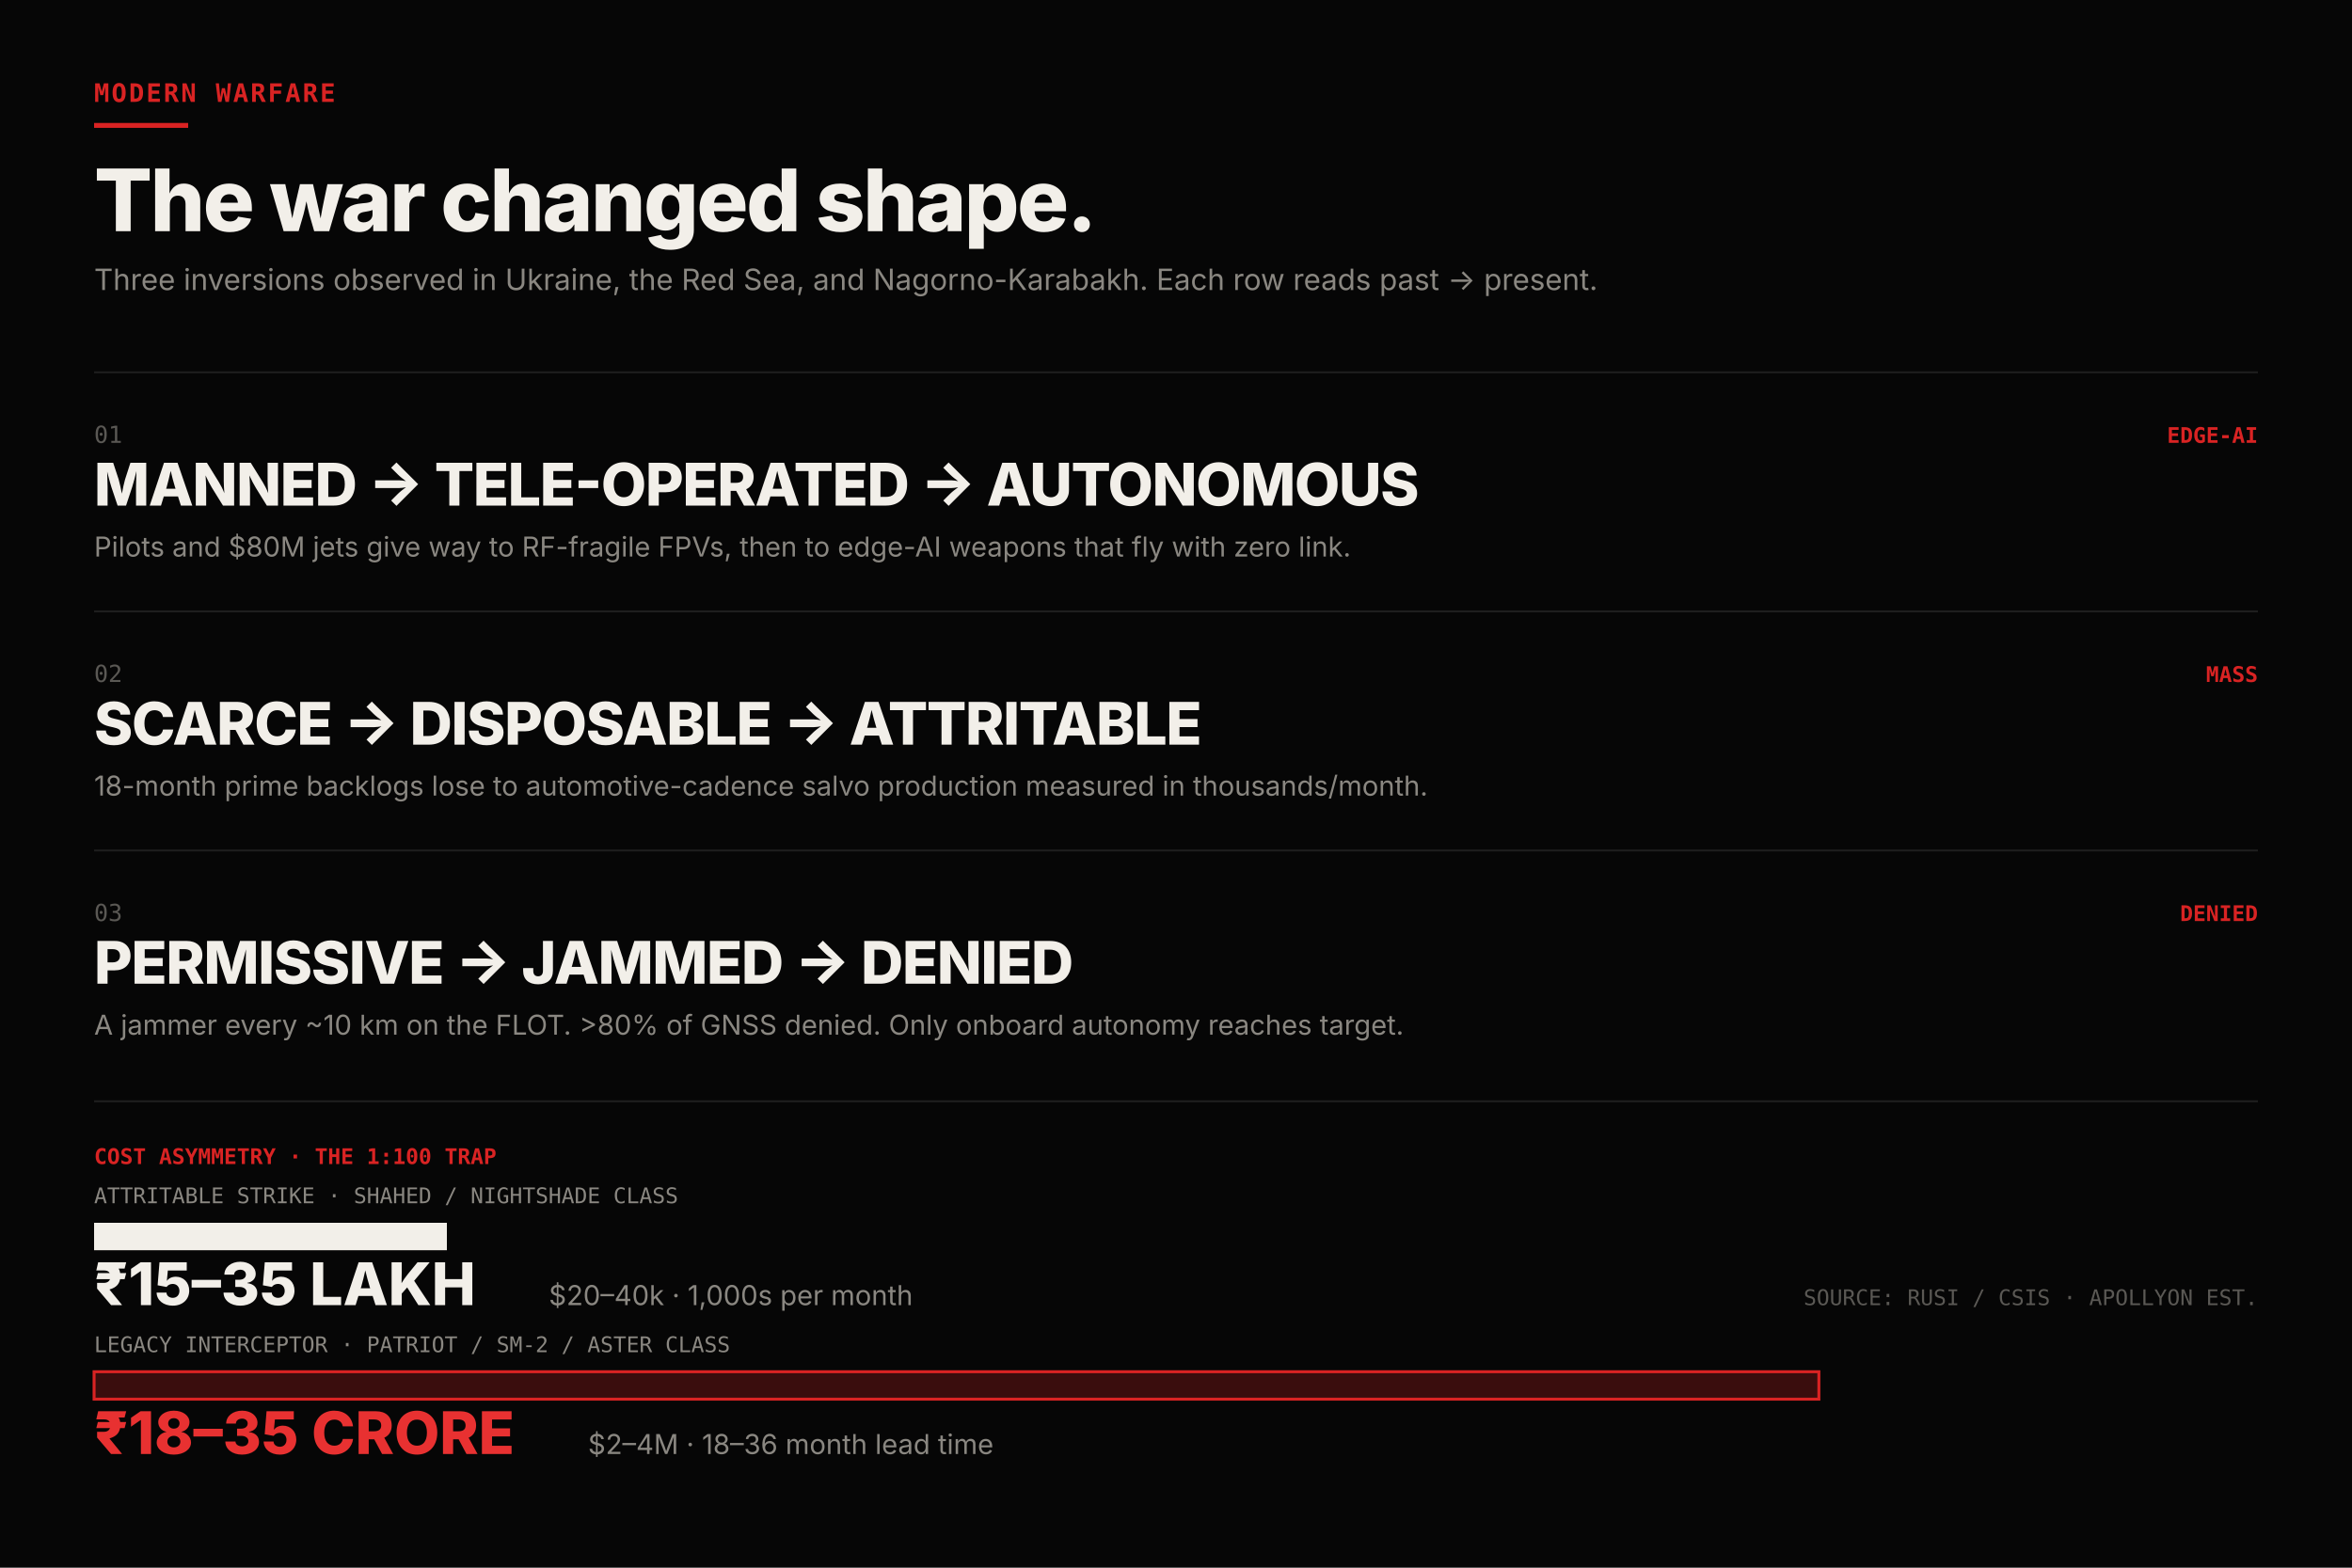
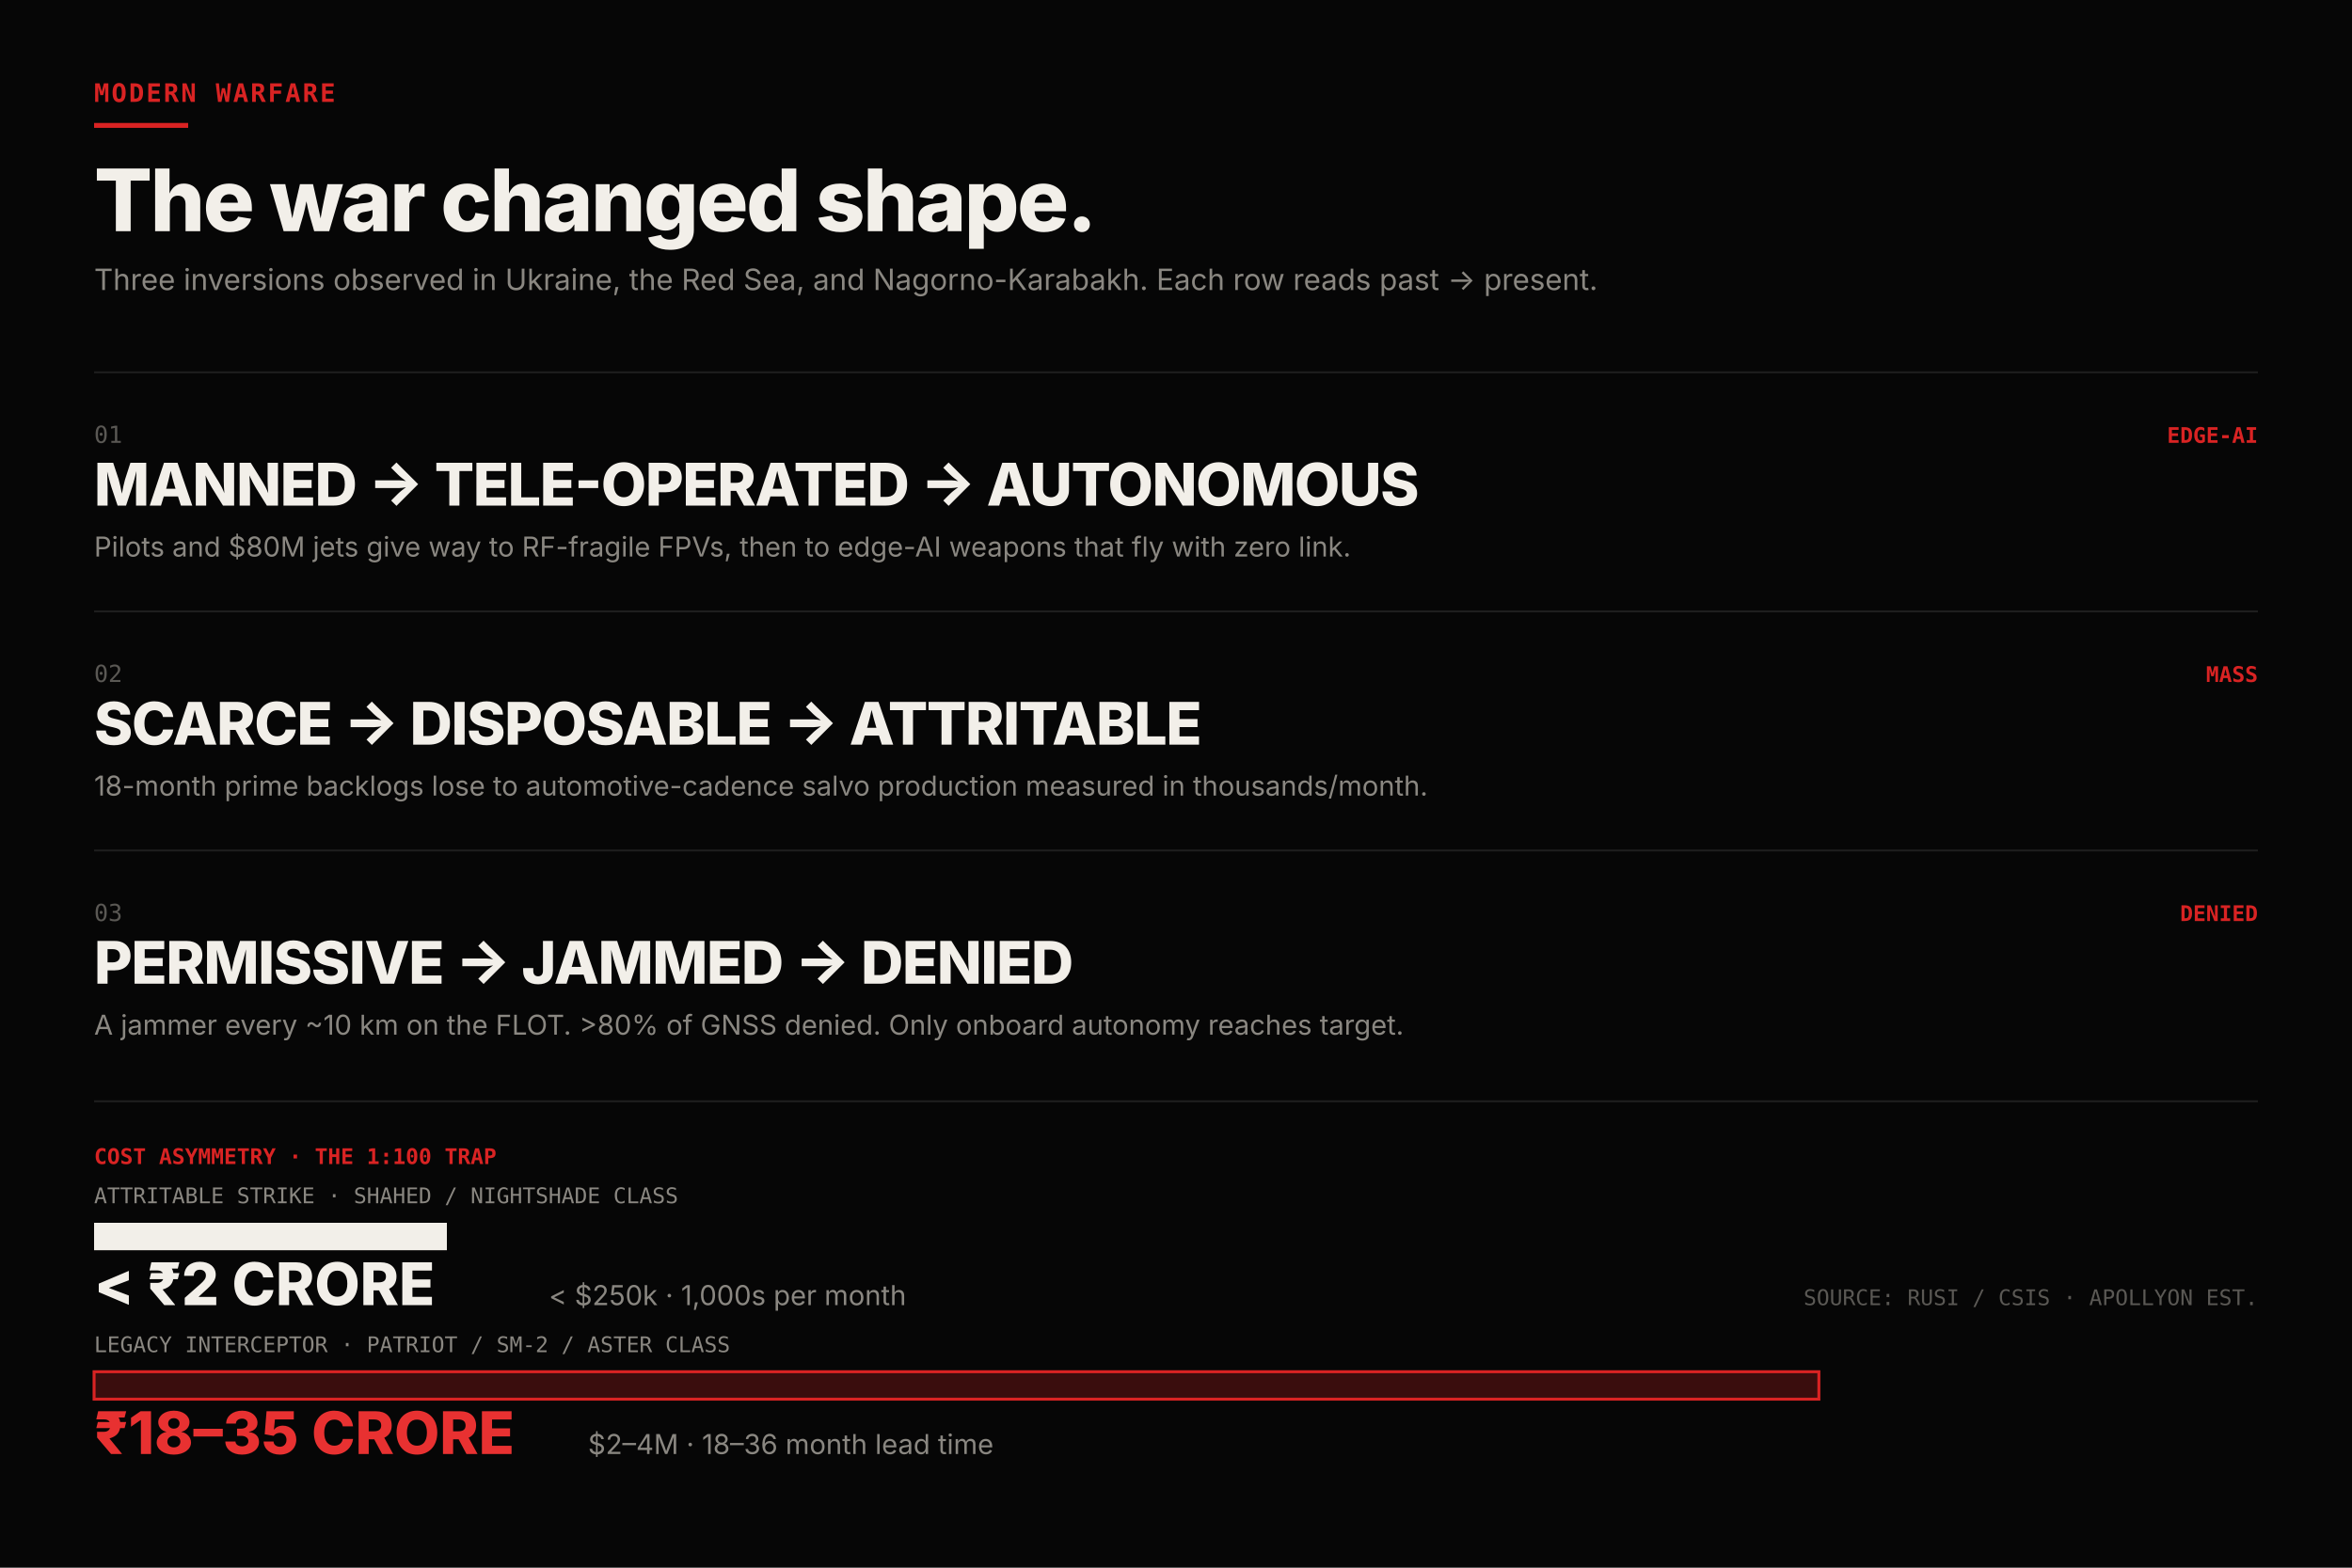
<svg xmlns="http://www.w3.org/2000/svg" viewBox="0 0 1200 800" width="100%" height="auto">
  <rect width="1200" height="800" fill="#060606" />
  <text x="48" y="52" fill="#D92323" font-family="JetBrains Mono, monospace" font-size="13" font-weight="700" letter-spacing="0.08em">MODERN WARFARE</text>
  <line x1="48" y1="64" x2="96" y2="64" stroke="#D92323" stroke-width="2.5" />
  <text x="48" y="118" fill="#F2EFE9" font-family="Inter, sans-serif" font-size="44" font-weight="800" letter-spacing="-0.025em">The war changed shape.</text>
  <text x="48" y="148" fill="#8A8781" font-family="Inter, sans-serif" font-size="15">Three inversions observed in Ukraine, the Red Sea, and Nagorno-Karabakh. Each row reads past → present.</text>
  <line x1="48" y1="190" x2="1152" y2="190" stroke="#1E1E1E" stroke-width="1" />
  <text x="48" y="226" fill="#5A5854" font-family="JetBrains Mono, monospace" font-size="12">01</text>
  <text x="48" y="258" fill="#F2EFE9" font-family="Inter, sans-serif" font-size="30" font-weight="800" letter-spacing="-0.02em">MANNED → TELE-OPERATED → AUTONOMOUS</text>
  <text x="48" y="284" fill="#8A8781" font-family="Inter, sans-serif" font-size="14">Pilots and $80M jets give way to RF-fragile FPVs, then to edge-AI weapons that fly with zero link.</text>
  <text x="1152" y="226" fill="#D92323" font-family="JetBrains Mono, monospace" font-size="11" font-weight="700" text-anchor="end">EDGE-AI</text>
  <line x1="48" y1="312" x2="1152" y2="312" stroke="#1E1E1E" stroke-width="1" />
  <text x="48" y="348" fill="#5A5854" font-family="JetBrains Mono, monospace" font-size="12">02</text>
  <text x="48" y="380" fill="#F2EFE9" font-family="Inter, sans-serif" font-size="30" font-weight="800" letter-spacing="-0.02em">SCARCE → DISPOSABLE → ATTRITABLE</text>
  <text x="48" y="406" fill="#8A8781" font-family="Inter, sans-serif" font-size="14">18-month prime backlogs lose to automotive-cadence salvo production measured in thousands/month.</text>
  <text x="1152" y="348" fill="#D92323" font-family="JetBrains Mono, monospace" font-size="11" font-weight="700" text-anchor="end">MASS</text>
  <line x1="48" y1="434" x2="1152" y2="434" stroke="#1E1E1E" stroke-width="1" />
  <text x="48" y="470" fill="#5A5854" font-family="JetBrains Mono, monospace" font-size="12">03</text>
  <text x="48" y="502" fill="#F2EFE9" font-family="Inter, sans-serif" font-size="30" font-weight="800" letter-spacing="-0.02em">PERMISSIVE → JAMMED → DENIED</text>
  <text x="48" y="528" fill="#8A8781" font-family="Inter, sans-serif" font-size="14">A jammer every ~10 km on the FLOT. &gt;80% of GNSS denied. Only onboard autonomy reaches target.</text>
  <text x="1152" y="470" fill="#D92323" font-family="JetBrains Mono, monospace" font-size="11" font-weight="700" text-anchor="end">DENIED</text>
  <line x1="48" y1="562" x2="1152" y2="562" stroke="#1E1E1E" stroke-width="1" />
  <text x="48" y="594" fill="#D92323" font-family="JetBrains Mono, monospace" font-size="11" font-weight="700">COST ASYMMETRY · THE 1:100 TRAP</text>
  <text x="48" y="614" fill="#8A8781" font-family="JetBrains Mono, monospace" font-size="11">ATTRITABLE STRIKE · SHAHED / NIGHTSHADE CLASS</text>
  <rect x="48" y="624" width="180" height="14" fill="#F2EFE9" />
-   <text x="48" y="666" fill="#F2EFE9" font-family="Inter, sans-serif" font-size="30" font-weight="800">₹15–35 LAKH</text>
-   <text x="280" y="666" fill="#8A8781" font-family="Inter, sans-serif" font-size="14">$20–40k · 1,000s per month</text>
+   <text x="48" y="666" fill="#F2EFE9" font-family="Inter, sans-serif" font-size="30" font-weight="800">&lt; ₹2 CRORE</text>
+   <text x="280" y="666" fill="#8A8781" font-family="Inter, sans-serif" font-size="14">&lt; $250k · 1,000s per month</text>
  <text x="48" y="690" fill="#8A8781" font-family="JetBrains Mono, monospace" font-size="11">LEGACY INTERCEPTOR · PATRIOT / SM-2 / ASTER CLASS</text>
  <rect x="48" y="700" width="880" height="14" fill="none" stroke="#D92323" stroke-width="1.5" />
  <rect x="48" y="700" width="880" height="14" fill="#D92323" opacity="0.25" />
  <text x="48" y="742" fill="#E83131" font-family="Inter, sans-serif" font-size="30" font-weight="800">₹18–35 CRORE</text>
  <text x="300" y="742" fill="#8A8781" font-family="Inter, sans-serif" font-size="14">$2–4M · 18–36 month lead time</text>
  <text x="1152" y="666" fill="#5A5854" font-family="JetBrains Mono, monospace" font-size="11" text-anchor="end">SOURCE: RUSI / CSIS · APOLLYON EST.</text>
</svg>
